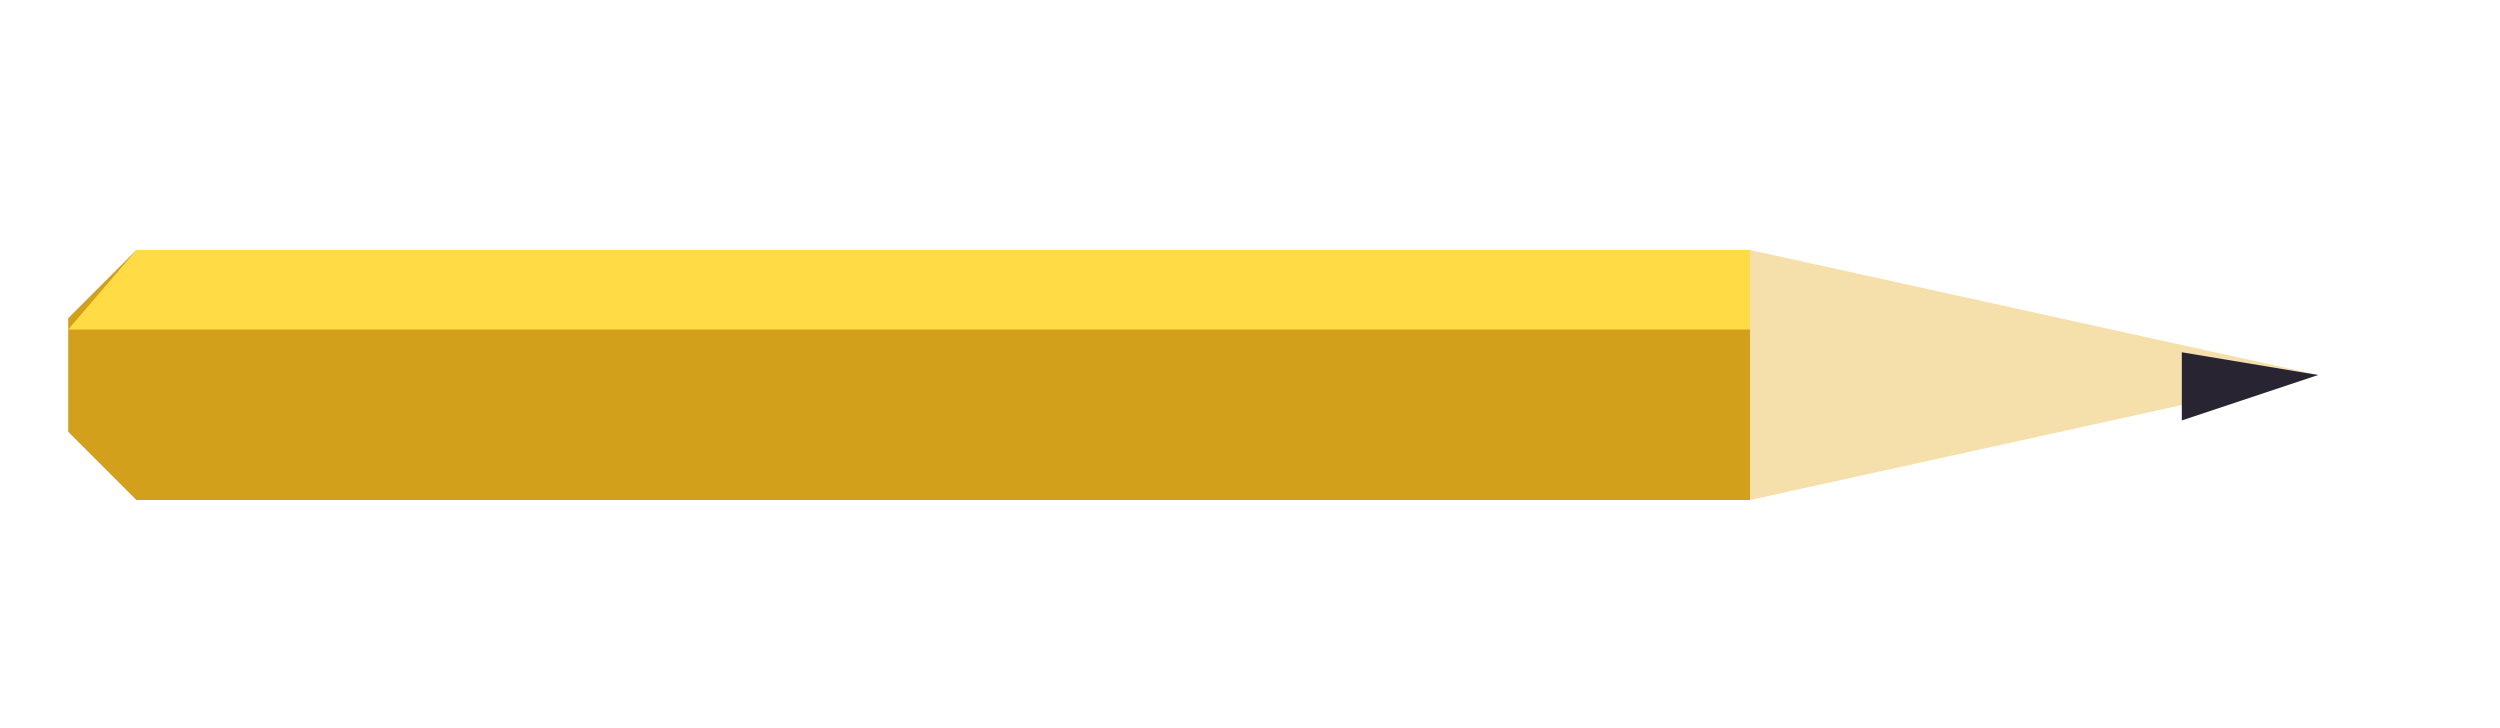
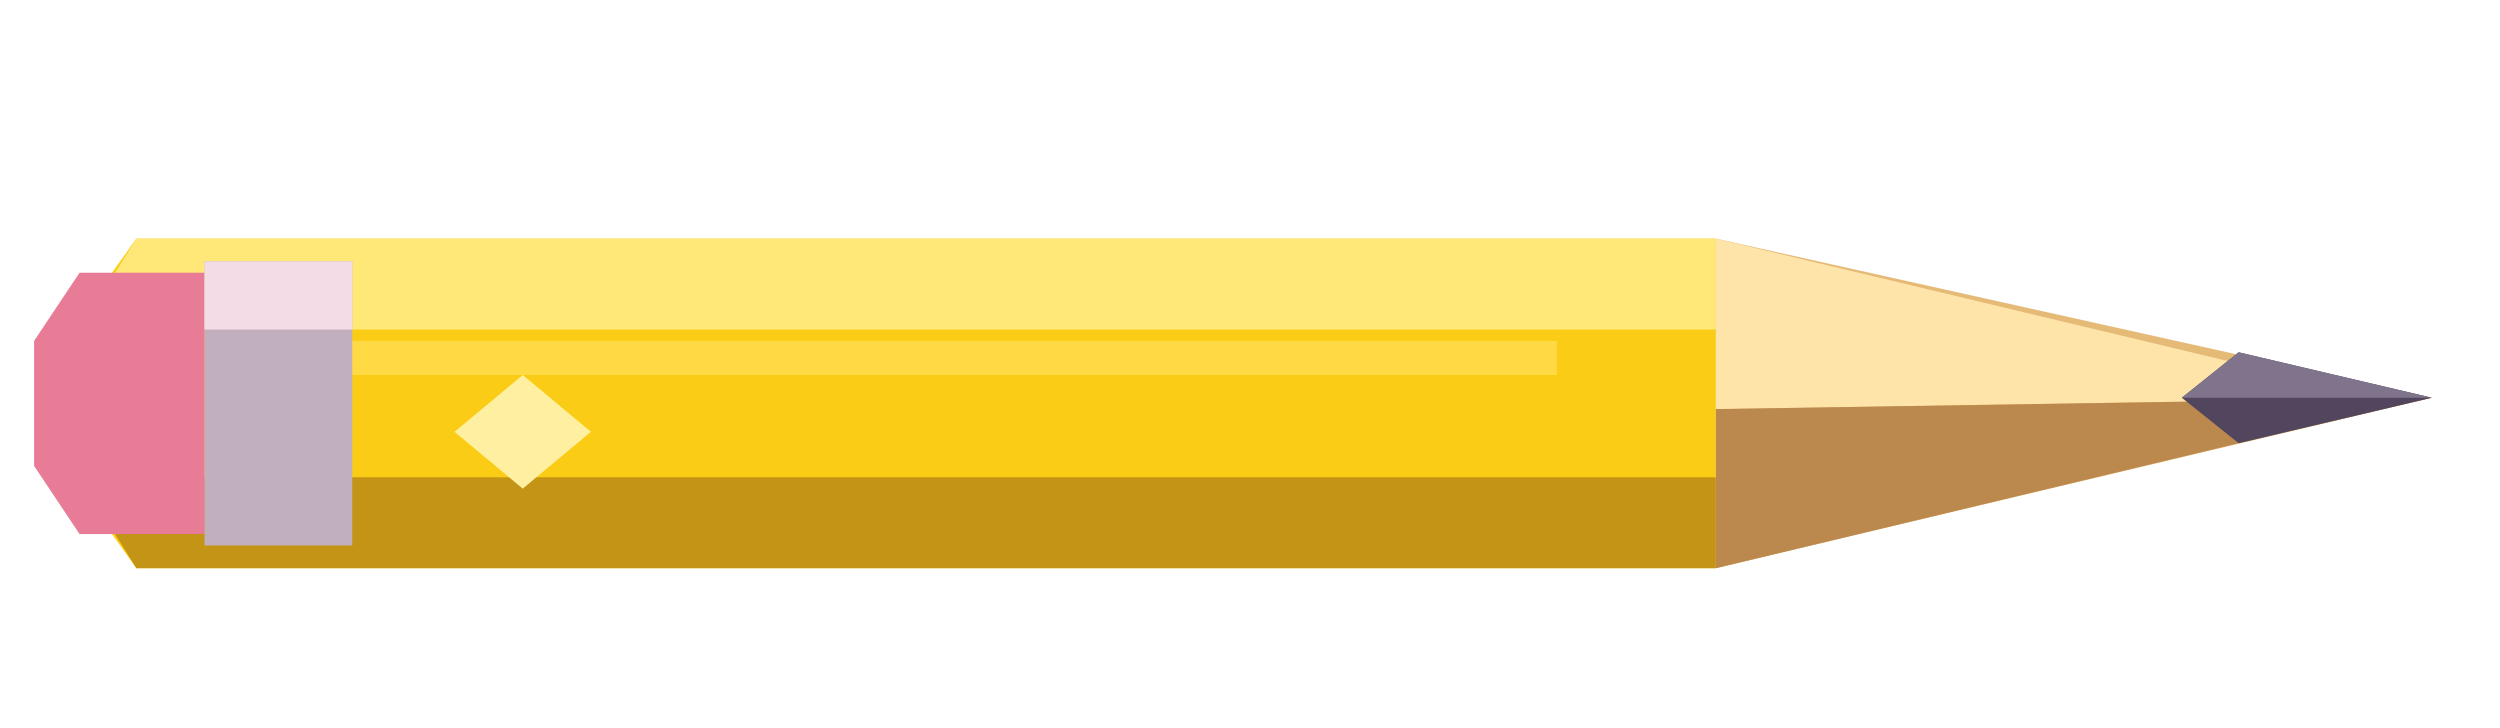
<svg xmlns="http://www.w3.org/2000/svg" viewBox="0 0 220 64">
-   <path d="M12 22H154V44H12L6 38V28Z" fill="#d2a01b" />
-   <path d="M12 22H154V29H6Z" fill="#ffdb45" />
-   <path d="M154 22 204 33 154 44Z" fill="#f5dfab" />
-   <path d="m192 31 12 2-12 4Z" fill="#292432" />
+   <path d="M12 21h139v29H12l-5-7V28Z" fill="#facc15" />
+   <path d="M12 21h139v8H7Z" fill="#ffe778" />
+   <path d="M7 42h144v8H12Z" fill="#c49416" />
+   <path d="M24 30h113v3H24Z" fill="#ffda44" />
+   <path d="m40 38 6-5 6 5-6 5Z" fill="#fff0a1" />
+   <path d="M7 24h11v23H7l-4-6V30Z" fill="#e87c96" />
+   <path d="M18 23h13v25H18Z" fill="#c2afbe" />
+   <path d="M18 23h13v6H18Z" fill="#f3dce5" />
+   <path d="m151 21 63 14-63 15Z" fill="#e5ba77" />
+   <path d="m151 21 46 11 17 3-63 1Z" fill="#ffe4aa" />
+   <path d="m151 50 46-11 17-4-63 1Z" fill="#bb894e" />
+   <path d="m197 31 17 4-17 4-5-4Z" fill="#51465d" />
+   <path d="m197 31 17 4h-22Z" fill="#80748d" />
</svg>
